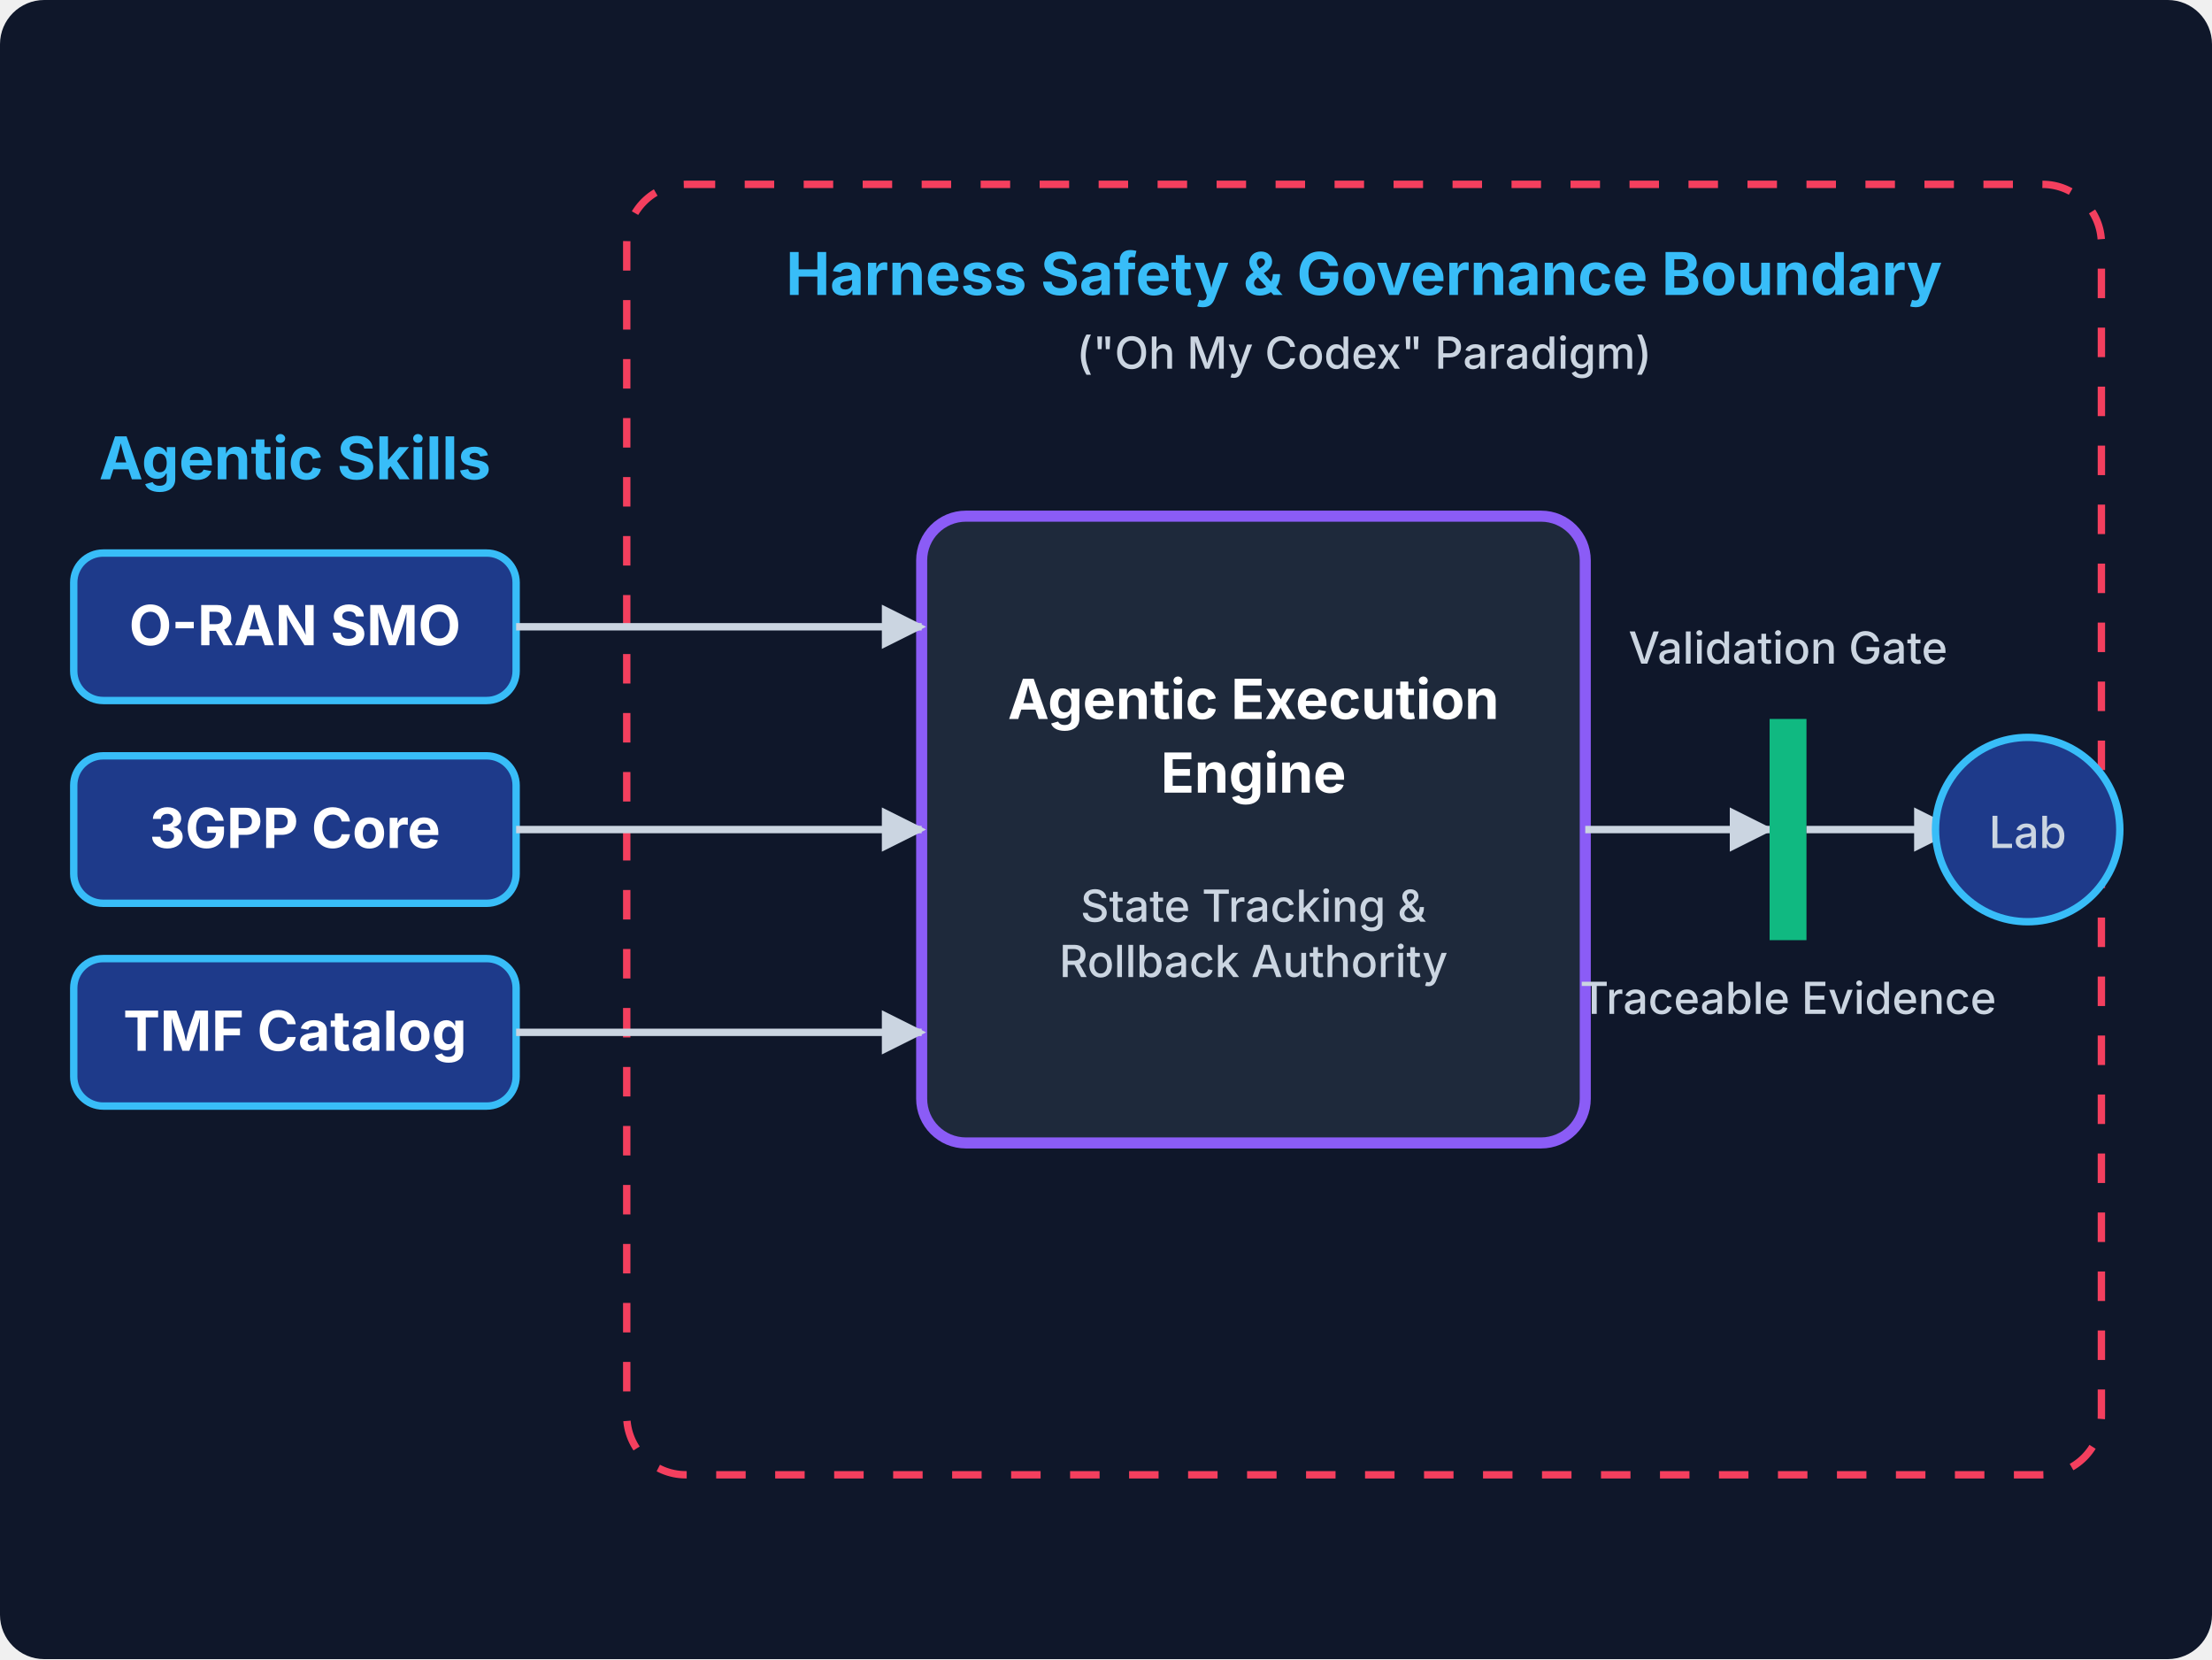
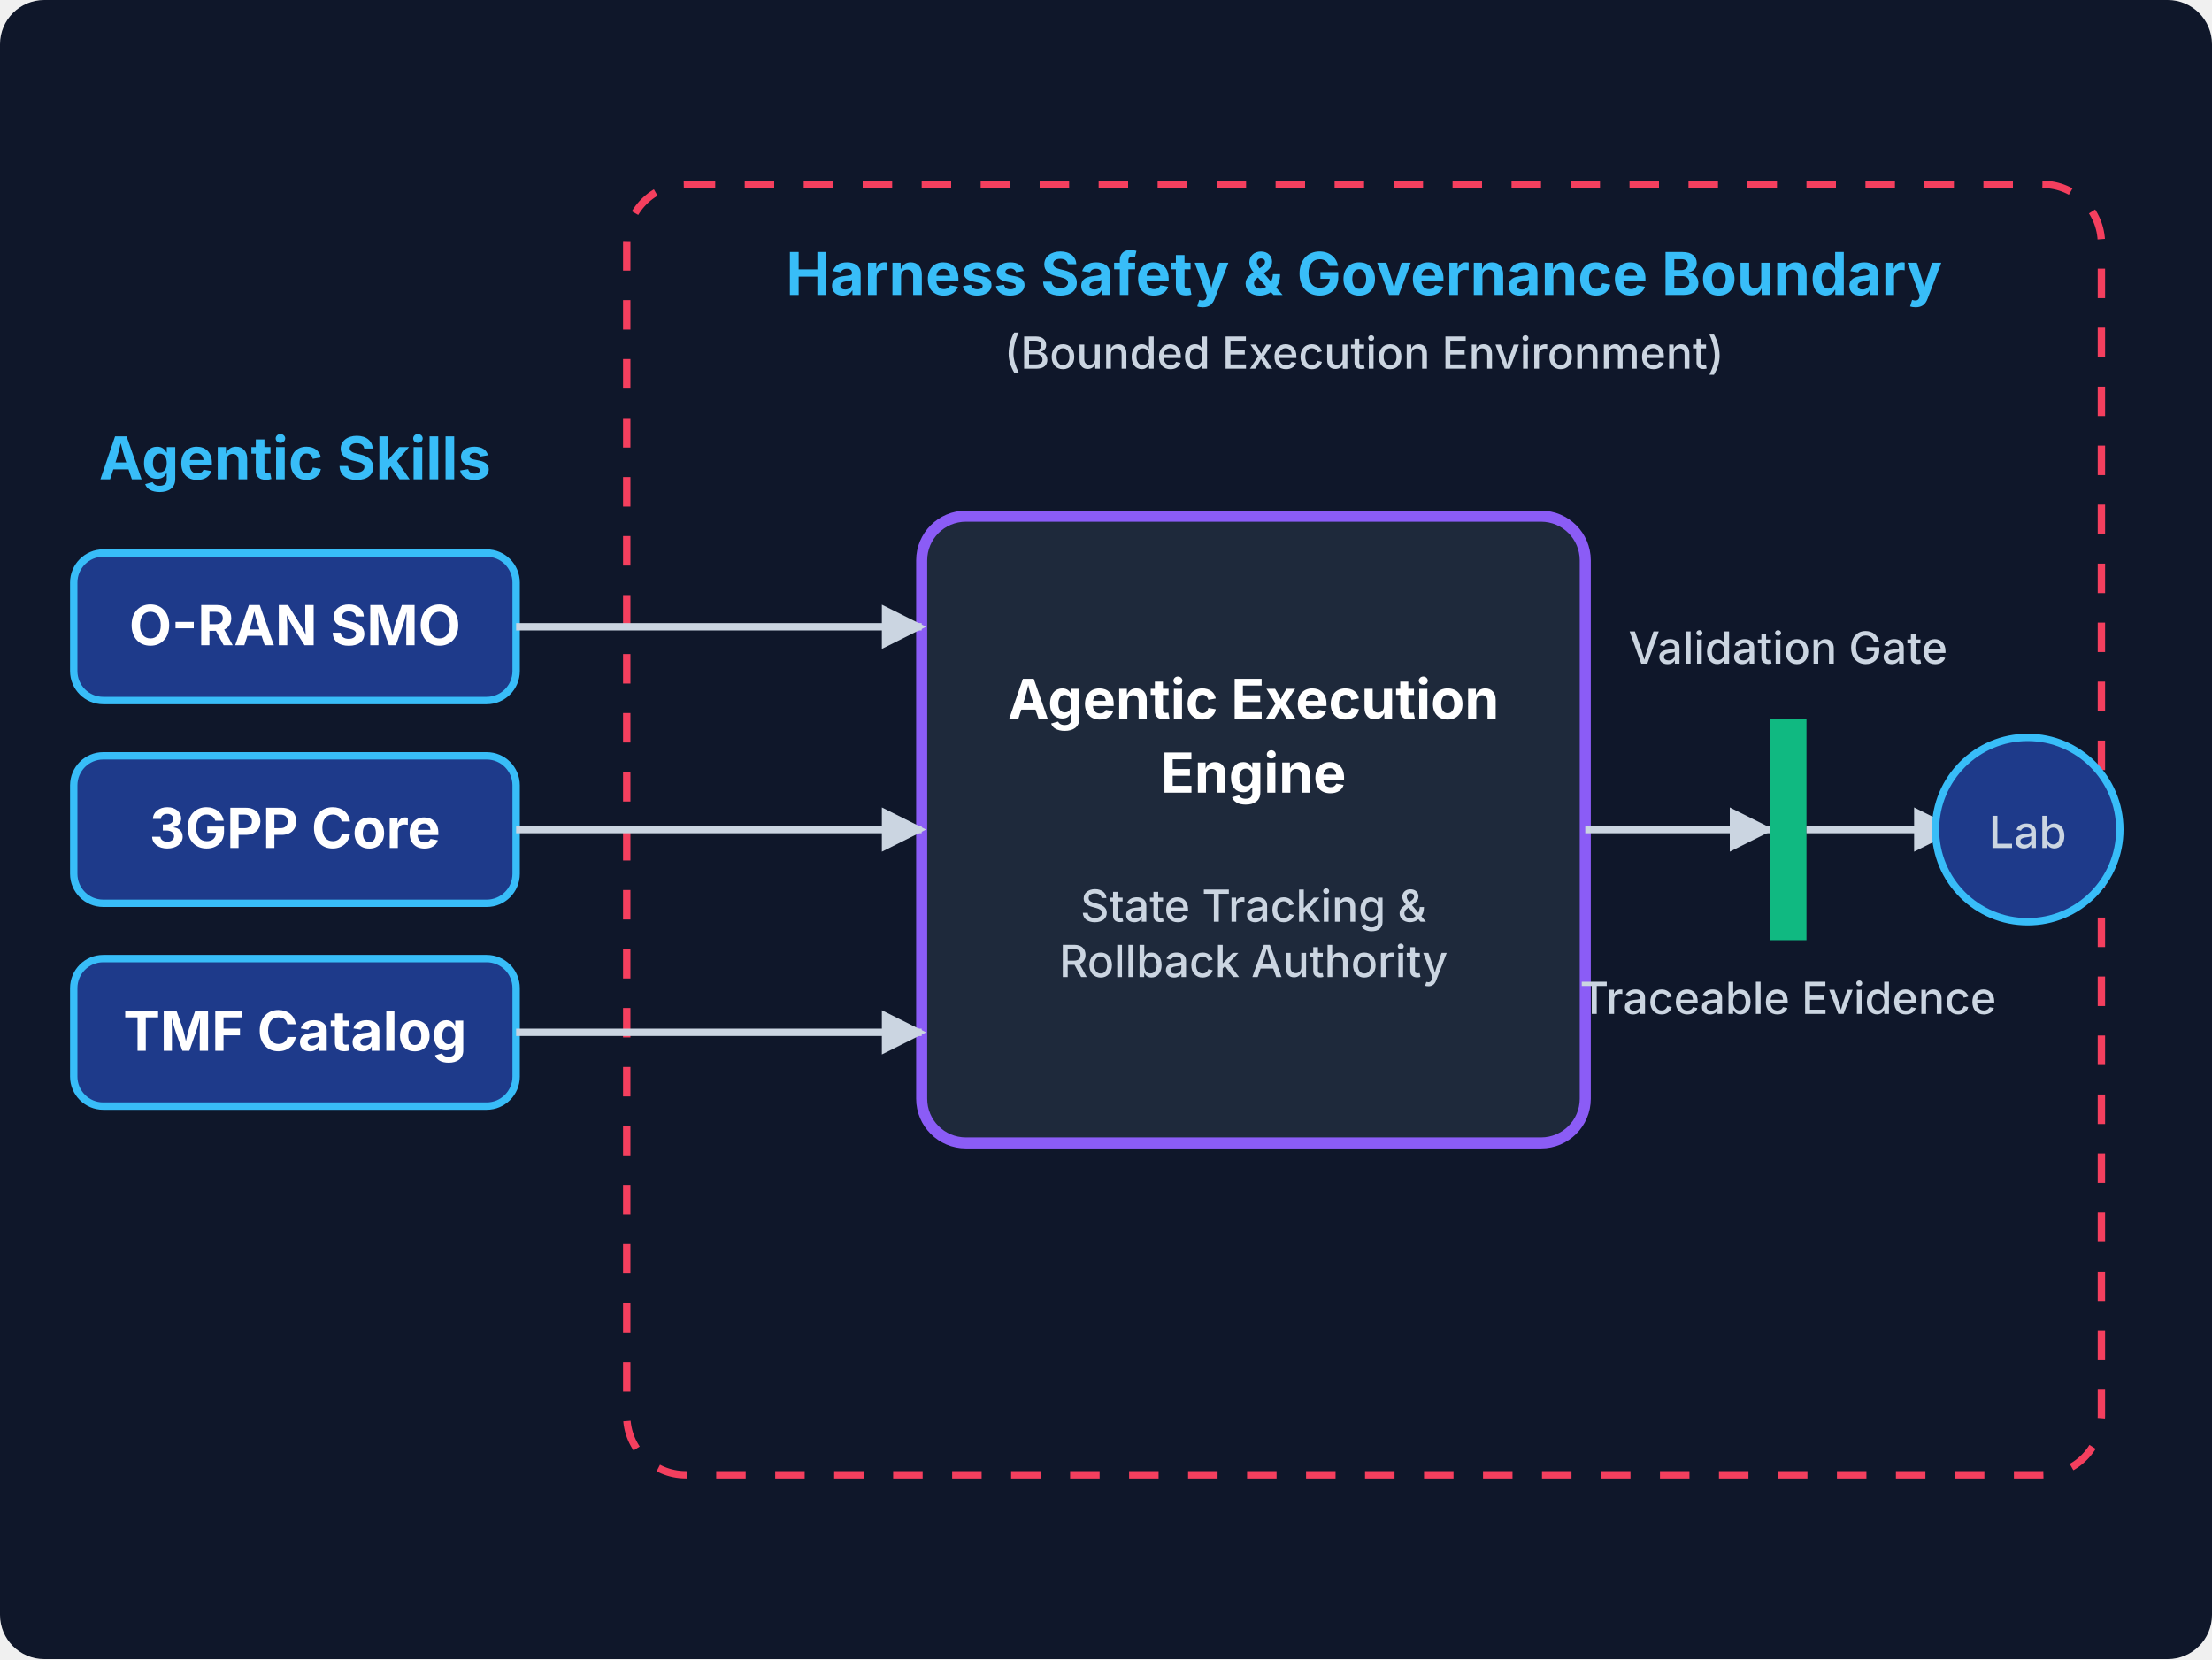
<svg xmlns="http://www.w3.org/2000/svg" viewBox="0 0 600 450" width="600" height="450">
  <defs>
    <style>
      .text-title { font-family: 'Inter', system-ui, sans-serif; fill: white; text-anchor: middle; font-size: 15px; font-weight: 700; }
      .text-sm { font-family: 'Inter', system-ui, sans-serif; fill: #cbd5e1; text-anchor: middle; font-size: 12px; font-weight: 500; }
      .text-bold { font-family: 'Inter', system-ui, sans-serif; fill: #38bdf8; text-anchor: middle; font-size: 16px; font-weight: 700; }
      
      .bg { fill: #0f172a; }
      .containment { fill: none; stroke: #f43f5e; stroke-width: 2; stroke-dasharray: 8 8; rx: 16; ry: 16; }
      .harness-core { fill: #1e293b; stroke: #8b5cf6; stroke-width: 3; rx: 12; ry: 12; }
      .skill-box { fill: #1e3a8a; stroke: #38bdf8; stroke-width: 2; rx: 8; ry: 8; }
      .line { fill: none; stroke: #cbd5e1; stroke-width: 2; }
      .gate-pass { fill: #10b981; } 
    </style>
    <marker id="arrow" viewBox="0 0 10 10" refX="9" refY="5" markerWidth="6" markerHeight="6" orient="auto-start-reverse">
      <path d="M 0 0 L 10 5 L 0 10 z" fill="#cbd5e1" />
    </marker>
  </defs>
  <rect width="100%" height="100%" class="bg" rx="12" ry="12" />
  <rect x="170" y="50" width="400" height="350" class="containment" />
  <text x="370" y="80" class="text-bold" fill="#f43f5e">Harness Safety &amp; Governance Boundary</text>
-   <text x="370" y="100" class="text-sm">("Oh My Codex" Paradigm)</text>
+   <text x="370" y="100" class="text-sm">(Bounded Execution Environment)</text>
  <rect x="250" y="140" width="180" height="170" class="harness-core" />
  <text x="340" y="195" class="text-title">Agentic Execution</text>
  <text x="340" y="215" class="text-title">Engine</text>
  <text x="340" y="250" class="text-sm" fill="#8b5cf6">State Tracking &amp;</text>
  <text x="340" y="265" class="text-sm" fill="#8b5cf6">Rollback Authority</text>
  <rect x="20" y="150" width="120" height="40" class="skill-box" />
  <text x="80" y="175" class="text-title">O-RAN SMO</text>
  <path d="M 140 170 L 250 170" class="line" marker-end="url(#arrow)" />
  <rect x="20" y="205" width="120" height="40" class="skill-box" />
  <text x="80" y="230" class="text-title">3GPP Core</text>
  <path d="M 140 225 L 250 225" class="line" marker-end="url(#arrow)" />
  <rect x="20" y="260" width="120" height="40" class="skill-box" />
  <text x="80" y="285" class="text-title">TMF Catalog</text>
  <path d="M 140 280 L 250 280" class="line" marker-end="url(#arrow)" />
  <path d="M 430 225 L 480 225" class="line" marker-end="url(#arrow)" />
  <rect x="480" y="195" width="10" height="60" class="gate-pass" />
  <path d="M 490 225 L 530 225" class="line" marker-end="url(#arrow)" />
  <circle cx="550" cy="225" r="25" class="skill-box" stroke="#10b981" />
  <text x="550" y="230" class="text-sm">Lab</text>
  <text x="485" y="180" class="text-sm">Validation Gate</text>
  <text x="485" y="275" class="text-sm">Traceable Evidence</text>
  <text x="80" y="130" class="text-bold">Agentic Skills</text>
</svg>
